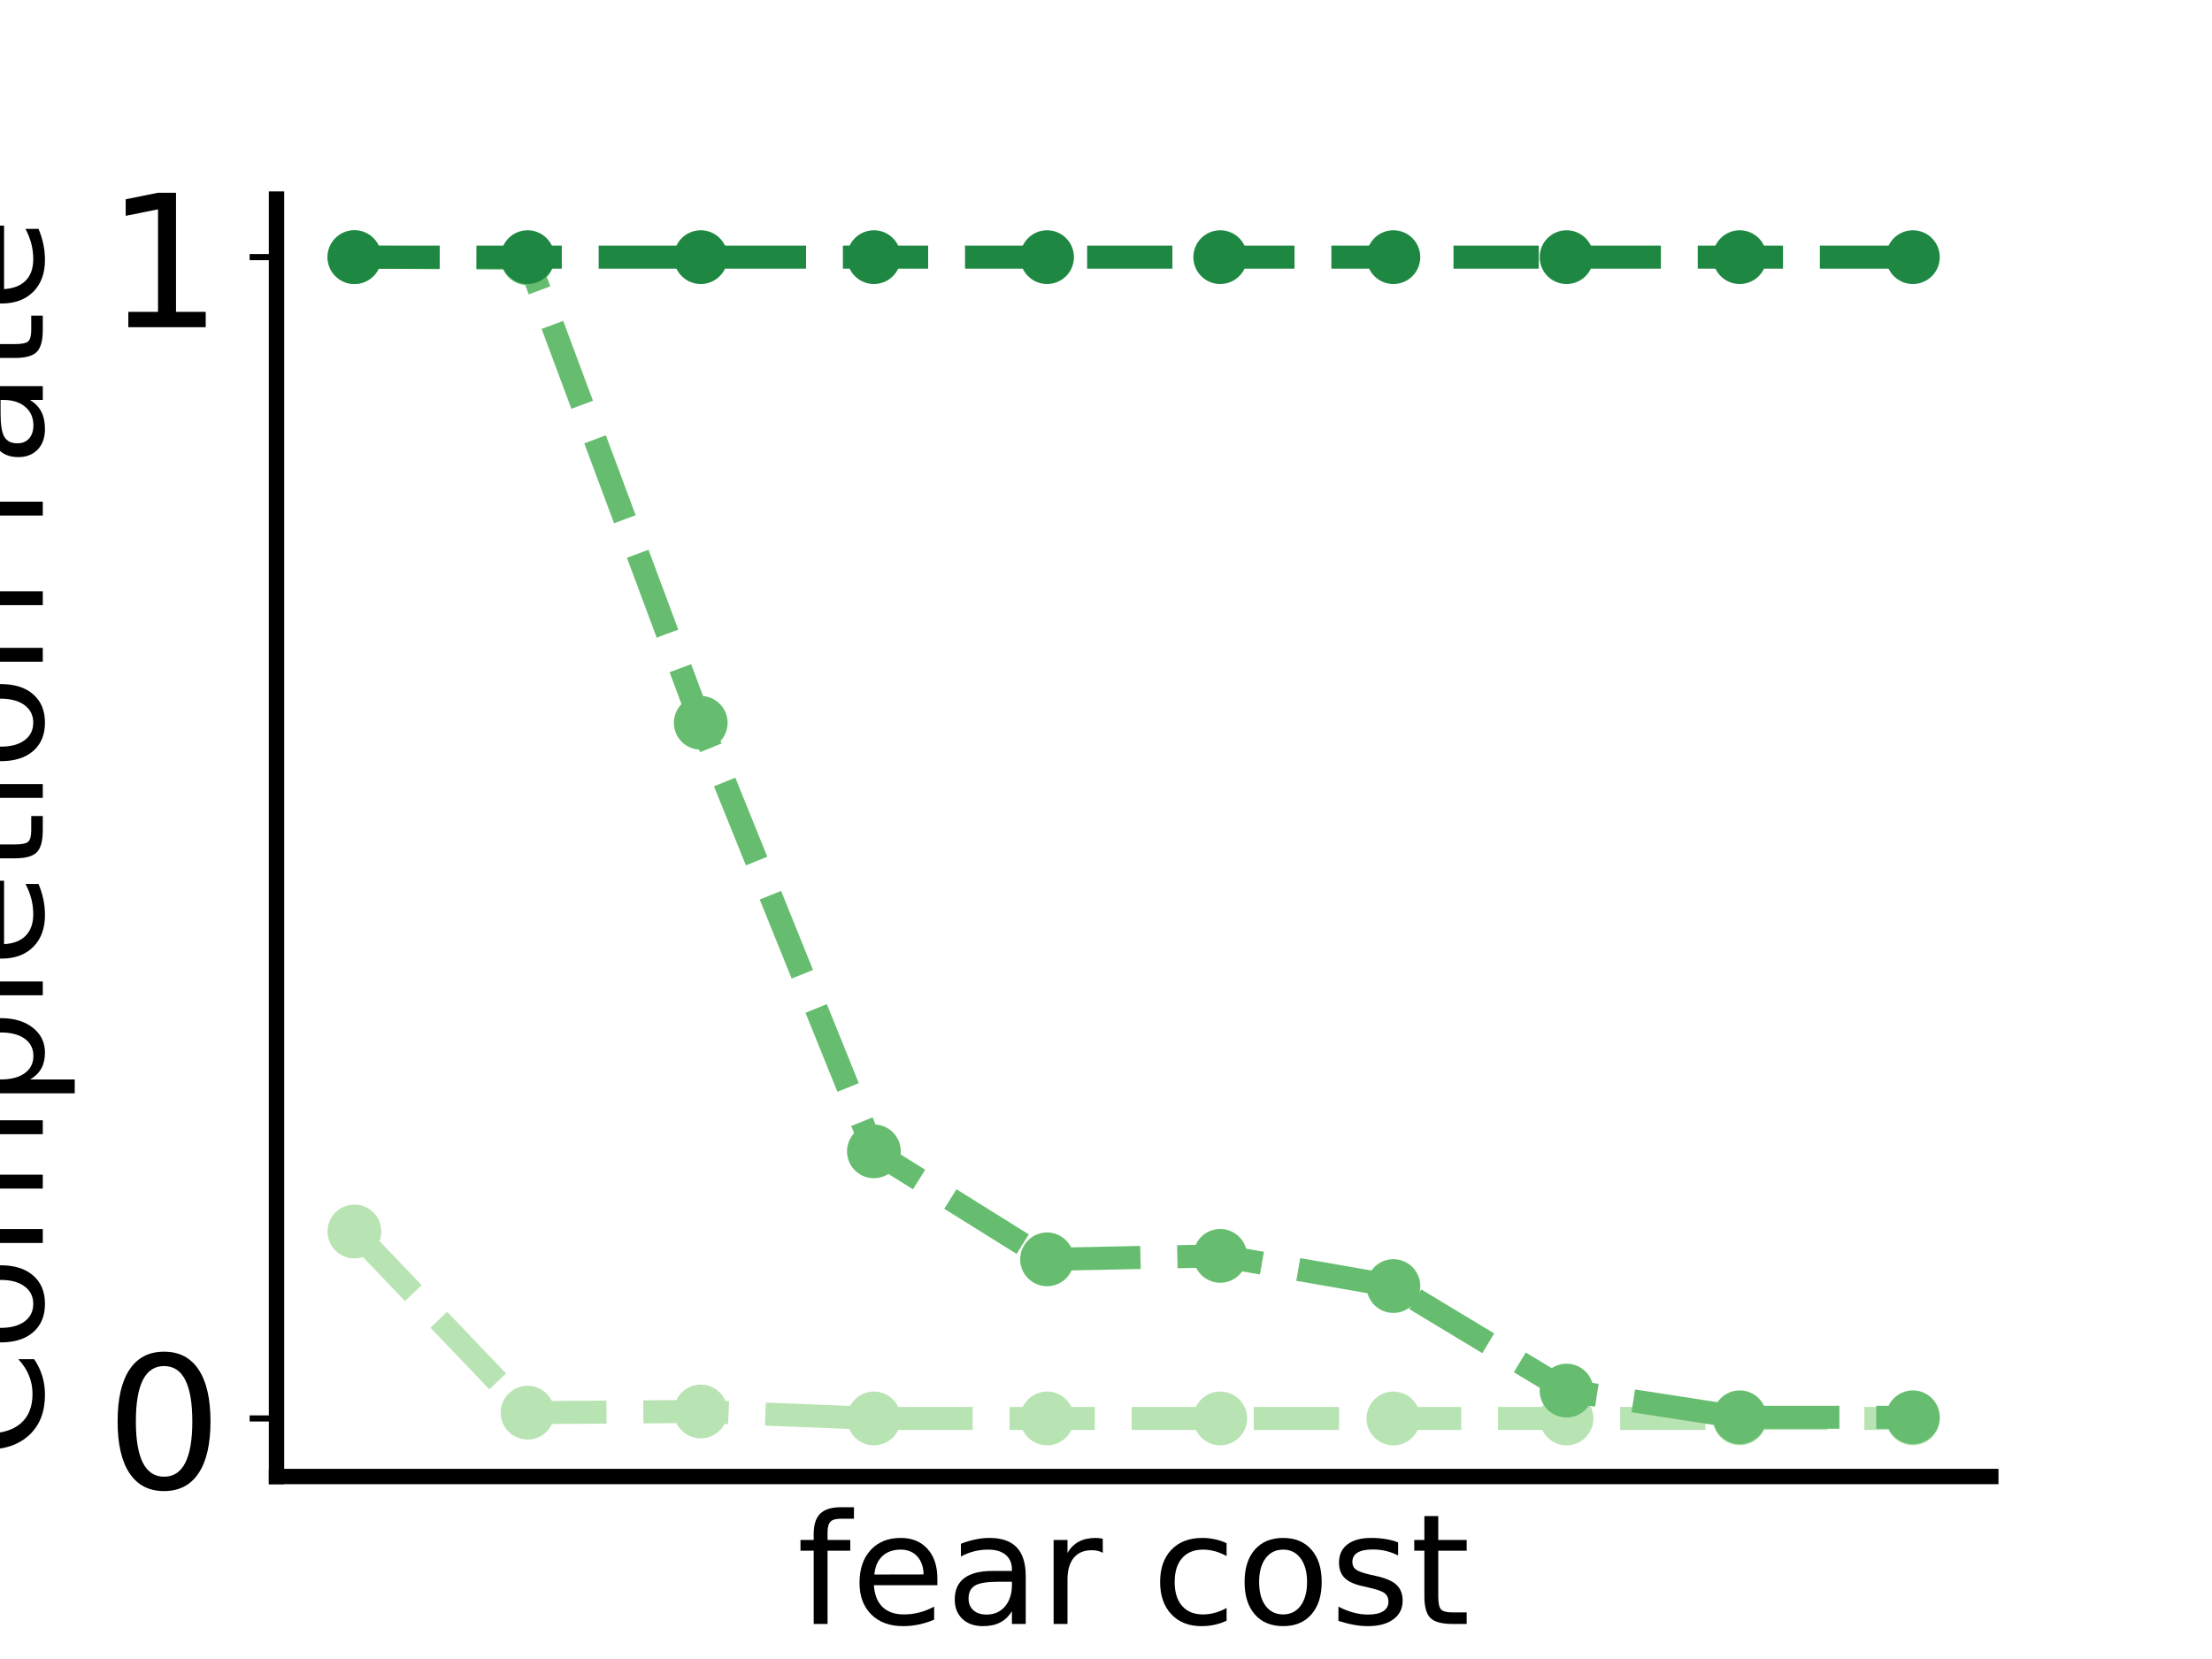
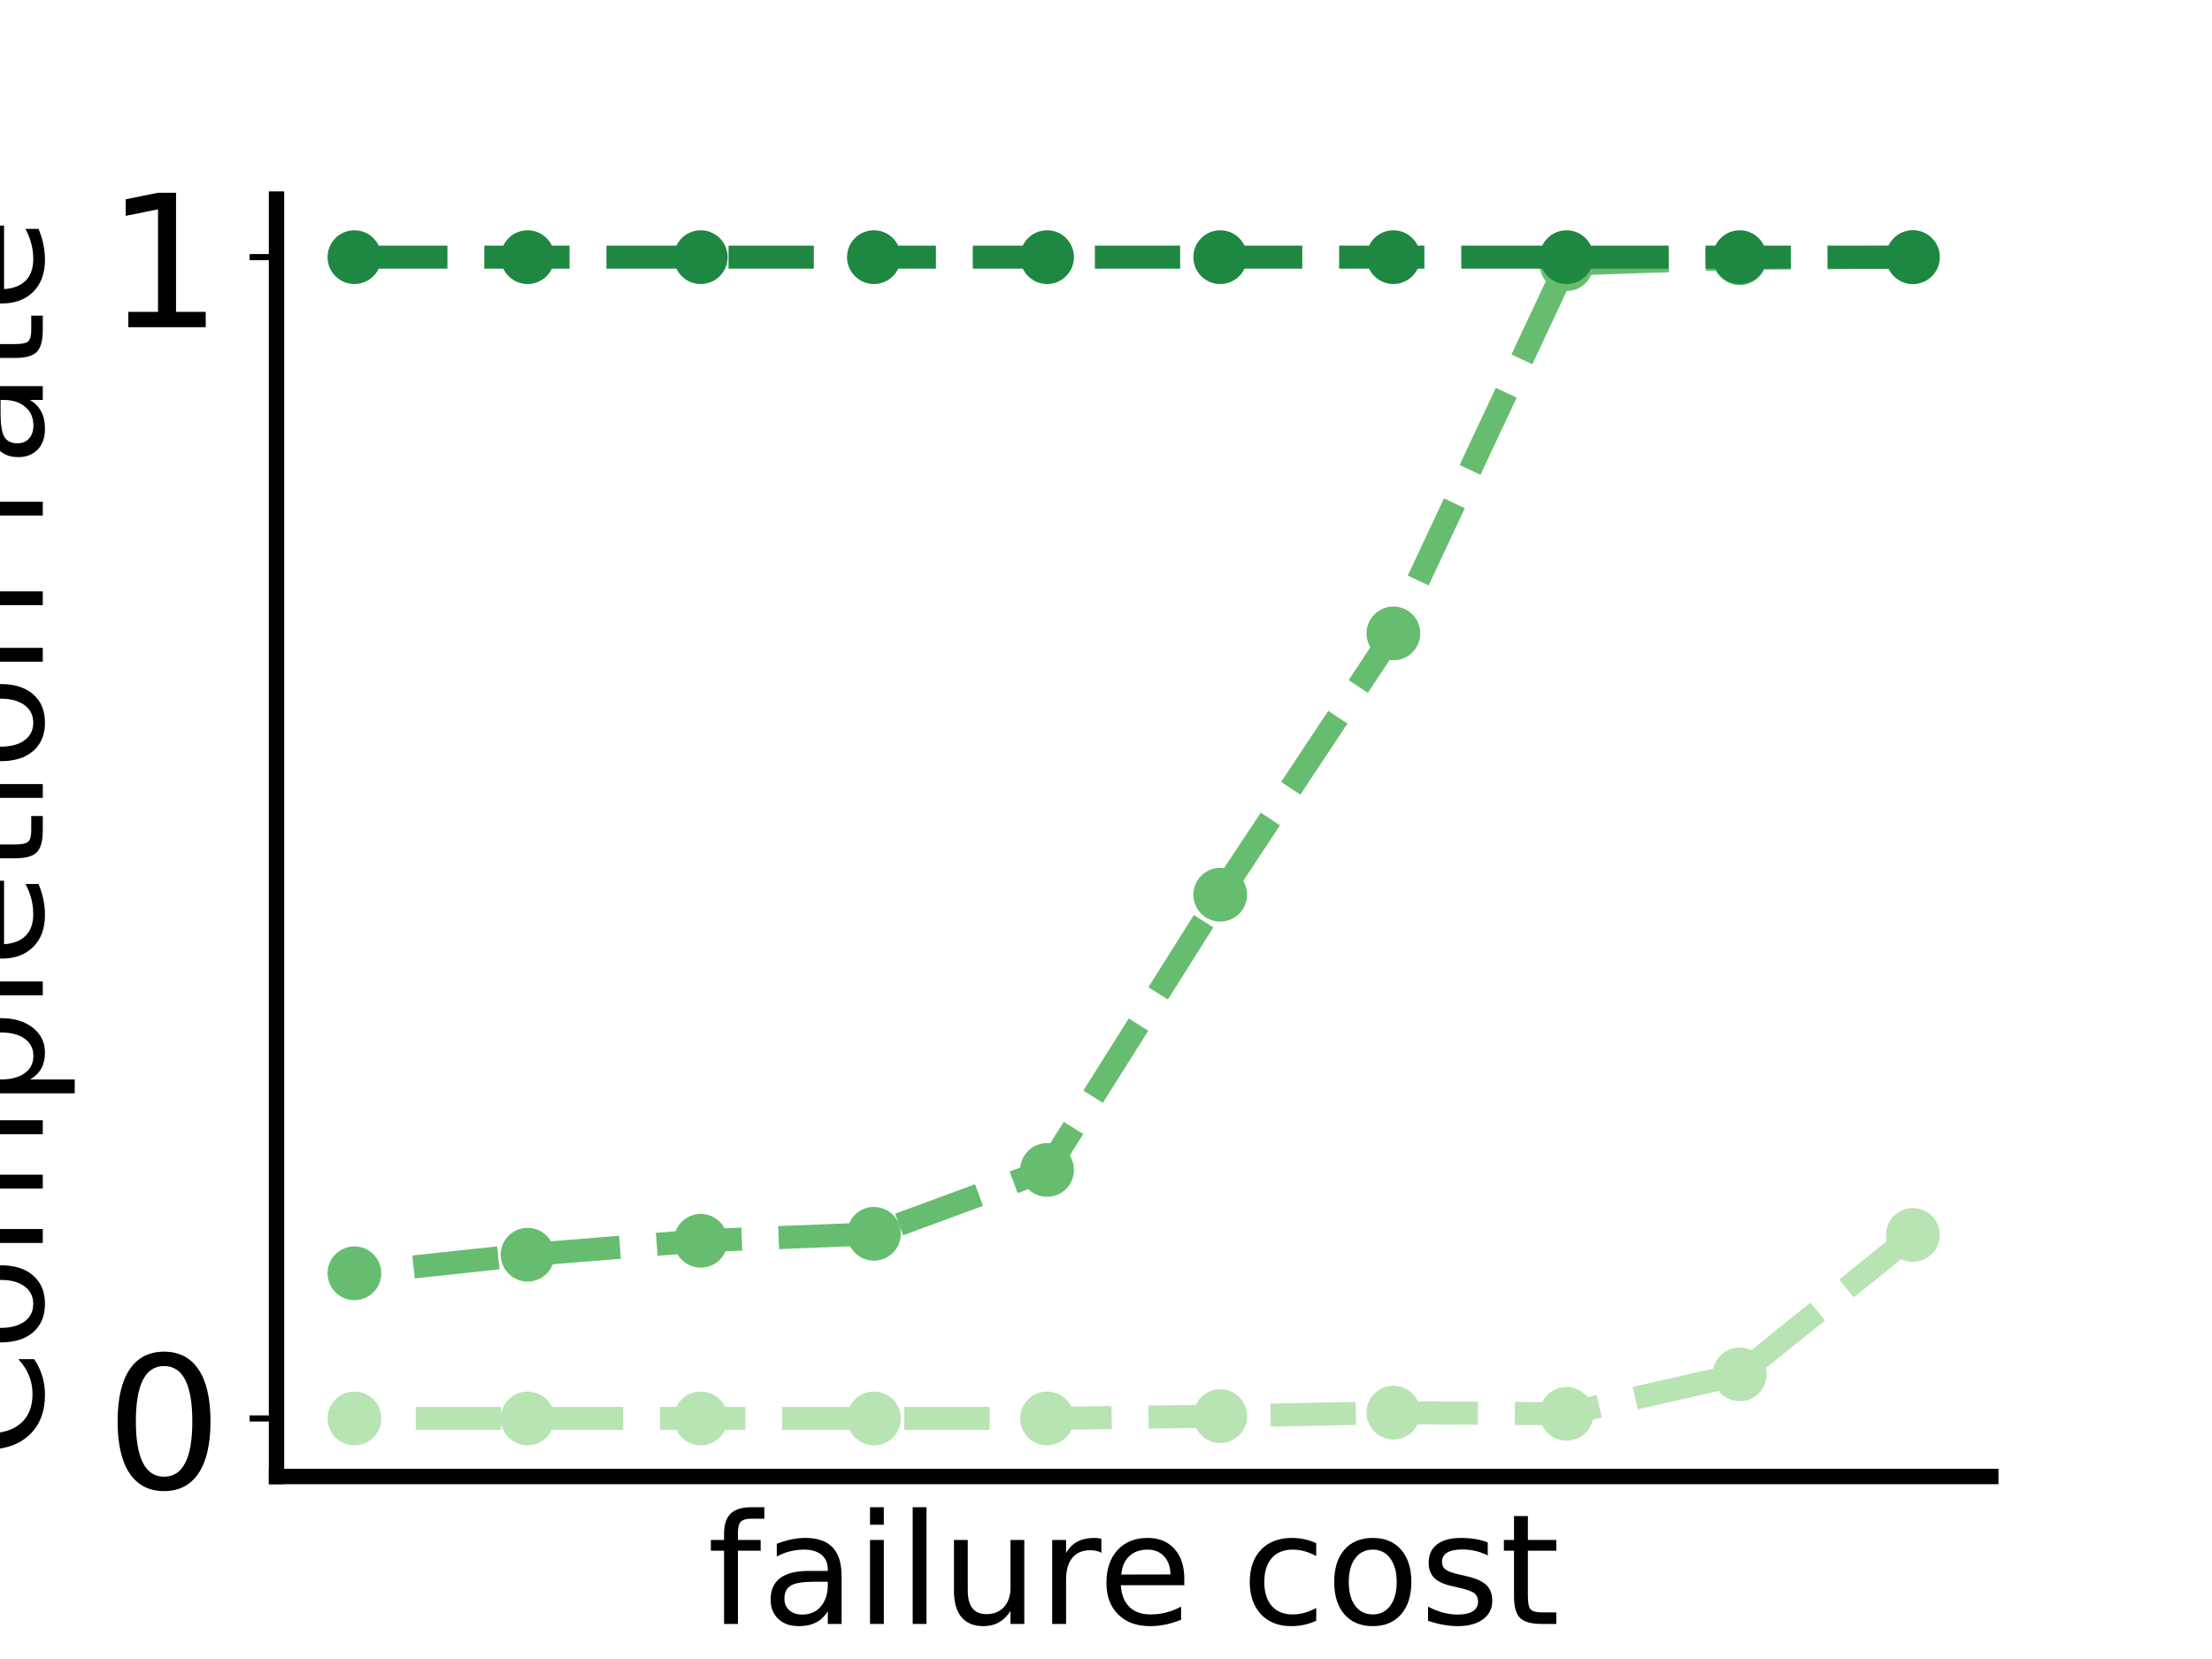
<svg xmlns="http://www.w3.org/2000/svg" xmlns:xlink="http://www.w3.org/1999/xlink" width="288pt" height="216pt" viewBox="0 0 288 216" version="1.1">
  <defs>
    <style type="text/css">*{stroke-linejoin: round; stroke-linecap: butt}</style>
  </defs>
  <g id="figure_1">
    <g id="patch_1">
      <path d="M 0 216  L 288 216  L 288 0  L 0 0  z " style="fill: #ffffff" />
    </g>
    <g id="axes_1">
      <g id="patch_2">
        <path d="M 36 192.24  L 259.2 192.24  L 259.2 25.92  L 36 25.92  z " style="fill: #ffffff" />
      </g>
      <g id="matplotlib.axis_1">
        <g id="text_1">
-           <g transform="translate(103.7625 211.4369) scale(0.2 -0.2)">
+           <g transform="translate(92.09375 211.4369) scale(0.2 -0.2)">
            <defs>
              <path id="DejaVuSans-66" d="M 2375 4863  L 2375 4384  L 1825 4384  Q 1516 4384 1395 4259  Q 1275 4134 1275 3809  L 1275 3500  L 2222 3500  L 2222 3053  L 1275 3053  L 1275 0  L 697 0  L 697 3053  L 147 3053  L 147 3500  L 697 3500  L 697 3744  Q 697 4328 969 4595  Q 1241 4863 1831 4863  L 2375 4863  z " transform="scale(0.015625)" />
+               <path id="DejaVuSans-61" d="M 2194 1759  Q 1497 1759 1228 1600  Q 959 1441 959 1056  Q 959 750 1161 570  Q 1363 391 1709 391  Q 2188 391 2477 730  Q 2766 1069 2766 1631  L 2766 1759  L 2194 1759  z M 3341 1997  L 3341 0  L 2766 0  L 2766 531  Q 2569 213 2275 61  Q 1981 -91 1556 -91  Q 1019 -91 701 211  Q 384 513 384 1019  Q 384 1609 779 1909  Q 1175 2209 1959 2209  L 2766 2209  L 2766 2266  Q 2766 2663 2505 2880  Q 2244 3097 1772 3097  Q 1472 3097 1187 3025  Q 903 2953 641 2809  L 641 3341  Q 956 3463 1253 3523  Q 1550 3584 1831 3584  Q 2591 3584 2966 3190  Q 3341 2797 3341 1997  z " transform="scale(0.015625)" />
+               <path id="DejaVuSans-69" d="M 603 3500  L 1178 3500  L 1178 0  L 603 0  L 603 3500  z M 603 4863  L 1178 4863  L 1178 4134  L 603 4134  L 603 4863  z " transform="scale(0.015625)" />
+               <path id="DejaVuSans-6c" d="M 603 4863  L 1178 4863  L 1178 0  L 603 0  L 603 4863  z " transform="scale(0.015625)" />
+               <path id="DejaVuSans-75" d="M 544 1381  L 544 3500  L 1119 3500  L 1119 1403  Q 1119 906 1312 657  Q 1506 409 1894 409  Q 2359 409 2629 706  Q 2900 1003 2900 1516  L 2900 3500  L 3475 3500  L 3475 0  L 2900 0  L 2900 538  Q 2691 219 2414 64  Q 2138 -91 1772 -91  Q 1169 -91 856 284  Q 544 659 544 1381  z M 1991 3584  L 1991 3584  z " transform="scale(0.015625)" />
+               <path id="DejaVuSans-72" d="M 2631 2963  Q 2534 3019 2420 3045  Q 2306 3072 2169 3072  Q 1681 3072 1420 2755  Q 1159 2438 1159 1844  L 1159 0  L 581 0  L 581 3500  L 1159 3500  L 1159 2956  Q 1341 3275 1631 3429  Q 1922 3584 2338 3584  Q 2397 3584 2469 3576  Q 2541 3569 2628 3553  L 2631 2963  z " transform="scale(0.015625)" />
              <path id="DejaVuSans-65" d="M 3597 1894  L 3597 1613  L 953 1613  Q 991 1019 1311 708  Q 1631 397 2203 397  Q 2534 397 2845 478  Q 3156 559 3463 722  L 3463 178  Q 3153 47 2828 -22  Q 2503 -91 2169 -91  Q 1331 -91 842 396  Q 353 884 353 1716  Q 353 2575 817 3079  Q 1281 3584 2069 3584  Q 2775 3584 3186 3129  Q 3597 2675 3597 1894  z M 3022 2063  Q 3016 2534 2758 2815  Q 2500 3097 2075 3097  Q 1594 3097 1305 2825  Q 1016 2553 972 2059  L 3022 2063  z " transform="scale(0.015625)" />
-               <path id="DejaVuSans-61" d="M 2194 1759  Q 1497 1759 1228 1600  Q 959 1441 959 1056  Q 959 750 1161 570  Q 1363 391 1709 391  Q 2188 391 2477 730  Q 2766 1069 2766 1631  L 2766 1759  L 2194 1759  z M 3341 1997  L 3341 0  L 2766 0  L 2766 531  Q 2569 213 2275 61  Q 1981 -91 1556 -91  Q 1019 -91 701 211  Q 384 513 384 1019  Q 384 1609 779 1909  Q 1175 2209 1959 2209  L 2766 2209  L 2766 2266  Q 2766 2663 2505 2880  Q 2244 3097 1772 3097  Q 1472 3097 1187 3025  Q 903 2953 641 2809  L 641 3341  Q 956 3463 1253 3523  Q 1550 3584 1831 3584  Q 2591 3584 2966 3190  Q 3341 2797 3341 1997  z " transform="scale(0.015625)" />
-               <path id="DejaVuSans-72" d="M 2631 2963  Q 2534 3019 2420 3045  Q 2306 3072 2169 3072  Q 1681 3072 1420 2755  Q 1159 2438 1159 1844  L 1159 0  L 581 0  L 581 3500  L 1159 3500  L 1159 2956  Q 1341 3275 1631 3429  Q 1922 3584 2338 3584  Q 2397 3584 2469 3576  Q 2541 3569 2628 3553  L 2631 2963  z " transform="scale(0.015625)" />
              <path id="DejaVuSans-20" transform="scale(0.015625)" />
              <path id="DejaVuSans-63" d="M 3122 3366  L 3122 2828  Q 2878 2963 2633 3030  Q 2388 3097 2138 3097  Q 1578 3097 1268 2742  Q 959 2388 959 1747  Q 959 1106 1268 751  Q 1578 397 2138 397  Q 2388 397 2633 464  Q 2878 531 3122 666  L 3122 134  Q 2881 22 2623 -34  Q 2366 -91 2075 -91  Q 1284 -91 818 406  Q 353 903 353 1747  Q 353 2603 823 3093  Q 1294 3584 2113 3584  Q 2378 3584 2631 3529  Q 2884 3475 3122 3366  z " transform="scale(0.015625)" />
              <path id="DejaVuSans-6f" d="M 1959 3097  Q 1497 3097 1228 2736  Q 959 2375 959 1747  Q 959 1119 1226 758  Q 1494 397 1959 397  Q 2419 397 2687 759  Q 2956 1122 2956 1747  Q 2956 2369 2687 2733  Q 2419 3097 1959 3097  z M 1959 3584  Q 2709 3584 3137 3096  Q 3566 2609 3566 1747  Q 3566 888 3137 398  Q 2709 -91 1959 -91  Q 1206 -91 779 398  Q 353 888 353 1747  Q 353 2609 779 3096  Q 1206 3584 1959 3584  z " transform="scale(0.015625)" />
              <path id="DejaVuSans-73" d="M 2834 3397  L 2834 2853  Q 2591 2978 2328 3040  Q 2066 3103 1784 3103  Q 1356 3103 1142 2972  Q 928 2841 928 2578  Q 928 2378 1081 2264  Q 1234 2150 1697 2047  L 1894 2003  Q 2506 1872 2764 1633  Q 3022 1394 3022 966  Q 3022 478 2636 193  Q 2250 -91 1575 -91  Q 1294 -91 989 -36  Q 684 19 347 128  L 347 722  Q 666 556 975 473  Q 1284 391 1588 391  Q 1994 391 2212 530  Q 2431 669 2431 922  Q 2431 1156 2273 1281  Q 2116 1406 1581 1522  L 1381 1569  Q 847 1681 609 1914  Q 372 2147 372 2553  Q 372 3047 722 3315  Q 1072 3584 1716 3584  Q 2034 3584 2315 3537  Q 2597 3491 2834 3397  z " transform="scale(0.015625)" />
              <path id="DejaVuSans-74" d="M 1172 4494  L 1172 3500  L 2356 3500  L 2356 3053  L 1172 3053  L 1172 1153  Q 1172 725 1289 603  Q 1406 481 1766 481  L 2356 481  L 2356 0  L 1766 0  Q 1100 0 847 248  Q 594 497 594 1153  L 594 3053  L 172 3053  L 172 3500  L 594 3500  L 594 4494  L 1172 4494  z " transform="scale(0.015625)" />
            </defs>
            <use xlink:href="#DejaVuSans-66" />
-             <use xlink:href="#DejaVuSans-65" transform="translate(35.20508 0)" />
-             <use xlink:href="#DejaVuSans-61" transform="translate(96.72852 0)" />
-             <use xlink:href="#DejaVuSans-72" transform="translate(158.0078 0)" />
-             <use xlink:href="#DejaVuSans-20" transform="translate(199.1211 0)" />
-             <use xlink:href="#DejaVuSans-63" transform="translate(230.9082 0)" />
-             <use xlink:href="#DejaVuSans-6f" transform="translate(285.8887 0)" />
-             <use xlink:href="#DejaVuSans-73" transform="translate(347.0703 0)" />
-             <use xlink:href="#DejaVuSans-74" transform="translate(399.1699 0)" />
+             <use xlink:href="#DejaVuSans-61" x="35.205" />
+             <use xlink:href="#DejaVuSans-69" x="96.484" />
+             <use xlink:href="#DejaVuSans-6c" x="124.268" />
+             <use xlink:href="#DejaVuSans-75" x="152.051" />
+             <use xlink:href="#DejaVuSans-72" x="215.43" />
+             <use xlink:href="#DejaVuSans-65" x="254.293" />
+             <use xlink:href="#DejaVuSans-20" x="315.816" />
+             <use xlink:href="#DejaVuSans-63" x="347.604" />
+             <use xlink:href="#DejaVuSans-6f" x="402.584" />
+             <use xlink:href="#DejaVuSans-73" x="463.766" />
+             <use xlink:href="#DejaVuSans-74" x="515.865" />
          </g>
        </g>
      </g>
      <g id="matplotlib.axis_2">
        <g id="ytick_1">
          <g id="line2d_1">
            <defs>
-               <path id="m4fb7ced5d6" d="M 0 0  L -3.5 0  " style="stroke: #000000; stroke-width: 0.8" />
+               <path id="me2a0ddbf56" d="M 0 0  L -3.5 0  " style="stroke: #000000; stroke-width: 0.8" />
            </defs>
            <g>
-               <use xlink:href="#m4fb7ced5d6" x="36" y="184.68" style="stroke: #000000; stroke-width: 0.8" />
+               <use xlink:href="#me2a0ddbf56" x="36" y="184.68" style="stroke: #000000; stroke-width: 0.8" />
            </g>
          </g>
          <g id="text_2">
            <g transform="translate(13.73 193.7981) scale(0.24 -0.24)">
              <defs>
                <path id="DejaVuSans-30" d="M 2034 4250  Q 1547 4250 1301 3770  Q 1056 3291 1056 2328  Q 1056 1369 1301 889  Q 1547 409 2034 409  Q 2525 409 2770 889  Q 3016 1369 3016 2328  Q 3016 3291 2770 3770  Q 2525 4250 2034 4250  z M 2034 4750  Q 2819 4750 3233 4129  Q 3647 3509 3647 2328  Q 3647 1150 3233 529  Q 2819 -91 2034 -91  Q 1250 -91 836 529  Q 422 1150 422 2328  Q 422 3509 836 4129  Q 1250 4750 2034 4750  z " transform="scale(0.015625)" />
              </defs>
              <use xlink:href="#DejaVuSans-30" />
            </g>
          </g>
        </g>
        <g id="ytick_2">
          <g id="line2d_2">
            <g>
-               <use xlink:href="#m4fb7ced5d6" x="36" y="33.48" style="stroke: #000000; stroke-width: 0.8" />
+               <use xlink:href="#me2a0ddbf56" x="36" y="33.48" style="stroke: #000000; stroke-width: 0.8" />
            </g>
          </g>
          <g id="text_3">
            <g transform="translate(13.73 42.59813) scale(0.24 -0.24)">
              <defs>
                <path id="DejaVuSans-31" d="M 794 531  L 1825 531  L 1825 4091  L 703 3866  L 703 4441  L 1819 4666  L 2450 4666  L 2450 531  L 3481 531  L 3481 0  L 794 0  L 794 531  z " transform="scale(0.015625)" />
              </defs>
              <use xlink:href="#DejaVuSans-31" />
            </g>
          </g>
        </g>
        <g id="text_4">
          <g transform="translate(5.570625 189.8472) rotate(-90) scale(0.2 -0.2)">
            <defs>
              <path id="DejaVuSans-43" d="M 4122 4306  L 4122 3641  Q 3803 3938 3442 4084  Q 3081 4231 2675 4231  Q 1875 4231 1450 3742  Q 1025 3253 1025 2328  Q 1025 1406 1450 917  Q 1875 428 2675 428  Q 3081 428 3442 575  Q 3803 722 4122 1019  L 4122 359  Q 3791 134 3420 21  Q 3050 -91 2638 -91  Q 1578 -91 968 557  Q 359 1206 359 2328  Q 359 3453 968 4101  Q 1578 4750 2638 4750  Q 3056 4750 3426 4639  Q 3797 4528 4122 4306  z " transform="scale(0.015625)" />
              <path id="DejaVuSans-6d" d="M 3328 2828  Q 3544 3216 3844 3400  Q 4144 3584 4550 3584  Q 5097 3584 5394 3201  Q 5691 2819 5691 2113  L 5691 0  L 5113 0  L 5113 2094  Q 5113 2597 4934 2840  Q 4756 3084 4391 3084  Q 3944 3084 3684 2787  Q 3425 2491 3425 1978  L 3425 0  L 2847 0  L 2847 2094  Q 2847 2600 2669 2842  Q 2491 3084 2119 3084  Q 1678 3084 1418 2786  Q 1159 2488 1159 1978  L 1159 0  L 581 0  L 581 3500  L 1159 3500  L 1159 2956  Q 1356 3278 1631 3431  Q 1906 3584 2284 3584  Q 2666 3584 2933 3390  Q 3200 3197 3328 2828  z " transform="scale(0.015625)" />
              <path id="DejaVuSans-70" d="M 1159 525  L 1159 -1331  L 581 -1331  L 581 3500  L 1159 3500  L 1159 2969  Q 1341 3281 1617 3432  Q 1894 3584 2278 3584  Q 2916 3584 3314 3078  Q 3713 2572 3713 1747  Q 3713 922 3314 415  Q 2916 -91 2278 -91  Q 1894 -91 1617 61  Q 1341 213 1159 525  z M 3116 1747  Q 3116 2381 2855 2742  Q 2594 3103 2138 3103  Q 1681 3103 1420 2742  Q 1159 2381 1159 1747  Q 1159 1113 1420 752  Q 1681 391 2138 391  Q 2594 391 2855 752  Q 3116 1113 3116 1747  z " transform="scale(0.015625)" />
-               <path id="DejaVuSans-6c" d="M 603 4863  L 1178 4863  L 1178 0  L 603 0  L 603 4863  z " transform="scale(0.015625)" />
-               <path id="DejaVuSans-69" d="M 603 3500  L 1178 3500  L 1178 0  L 603 0  L 603 3500  z M 603 4863  L 1178 4863  L 1178 4134  L 603 4134  L 603 4863  z " transform="scale(0.015625)" />
              <path id="DejaVuSans-6e" d="M 3513 2113  L 3513 0  L 2938 0  L 2938 2094  Q 2938 2591 2744 2837  Q 2550 3084 2163 3084  Q 1697 3084 1428 2787  Q 1159 2491 1159 1978  L 1159 0  L 581 0  L 581 3500  L 1159 3500  L 1159 2956  Q 1366 3272 1645 3428  Q 1925 3584 2291 3584  Q 2894 3584 3203 3211  Q 3513 2838 3513 2113  z " transform="scale(0.015625)" />
            </defs>
            <use xlink:href="#DejaVuSans-43" />
-             <use xlink:href="#DejaVuSans-6f" transform="translate(69.82422 0)" />
-             <use xlink:href="#DejaVuSans-6d" transform="translate(131.0059 0)" />
-             <use xlink:href="#DejaVuSans-70" transform="translate(228.418 0)" />
-             <use xlink:href="#DejaVuSans-6c" transform="translate(291.8945 0)" />
-             <use xlink:href="#DejaVuSans-65" transform="translate(319.6777 0)" />
-             <use xlink:href="#DejaVuSans-74" transform="translate(381.2012 0)" />
-             <use xlink:href="#DejaVuSans-69" transform="translate(420.4102 0)" />
-             <use xlink:href="#DejaVuSans-6f" transform="translate(448.1934 0)" />
-             <use xlink:href="#DejaVuSans-6e" transform="translate(509.375 0)" />
-             <use xlink:href="#DejaVuSans-20" transform="translate(572.7539 0)" />
-             <use xlink:href="#DejaVuSans-72" transform="translate(604.541 0)" />
-             <use xlink:href="#DejaVuSans-61" transform="translate(645.6543 0)" />
-             <use xlink:href="#DejaVuSans-74" transform="translate(706.9336 0)" />
-             <use xlink:href="#DejaVuSans-65" transform="translate(746.1426 0)" />
+             <use xlink:href="#DejaVuSans-6f" x="69.824" />
+             <use xlink:href="#DejaVuSans-6d" x="131.006" />
+             <use xlink:href="#DejaVuSans-70" x="228.418" />
+             <use xlink:href="#DejaVuSans-6c" x="291.895" />
+             <use xlink:href="#DejaVuSans-65" x="319.678" />
+             <use xlink:href="#DejaVuSans-74" x="381.201" />
+             <use xlink:href="#DejaVuSans-69" x="420.41" />
+             <use xlink:href="#DejaVuSans-6f" x="448.193" />
+             <use xlink:href="#DejaVuSans-6e" x="509.375" />
+             <use xlink:href="#DejaVuSans-20" x="572.754" />
+             <use xlink:href="#DejaVuSans-72" x="604.541" />
+             <use xlink:href="#DejaVuSans-61" x="645.654" />
+             <use xlink:href="#DejaVuSans-74" x="706.934" />
+             <use xlink:href="#DejaVuSans-65" x="746.143" />
          </g>
        </g>
      </g>
      <g id="line2d_3">
-         <path d="M 46.145 160.337  L 68.691 183.924  L 91.236 183.773  L 113.782 184.68  L 136.327 184.68  L 158.873 184.68  L 181.418 184.68  L 203.964 184.68  L 226.509 184.68  L 249.055 184.68  " clip-path="url(#pb1f4536b83)" style="fill: none; stroke-dasharray: 11.1,4.8; stroke-dashoffset: 0; stroke: #b8e3b2; stroke-width: 3" />
+         <path d="M 249.055 160.79  L 226.509 178.934  L 203.964 184.075  L 181.418 183.924  L 158.873 184.378  L 136.327 184.68  L 113.782 184.68  L 91.236 184.68  L 68.691 184.68  L 46.145 184.68  " clip-path="url(#pc41a746fa1)" style="fill: none; stroke-dasharray: 11.1,4.8; stroke-dashoffset: 0; stroke: #b8e3b2; stroke-width: 3" />
        <defs>
-           <path id="m83c82dbead" d="M 0 3  C 0.796 3 1.559 2.684 2.121 2.121  C 2.684 1.559 3 0.796 3 0  C 3 -0.796 2.684 -1.559 2.121 -2.121  C 1.559 -2.684 0.796 -3 0 -3  C -0.796 -3 -1.559 -2.684 -2.121 -2.121  C -2.684 -1.559 -3 -0.796 -3 0  C -3 0.796 -2.684 1.559 -2.121 2.121  C -1.559 2.684 -0.796 3 0 3  z " style="stroke: #b8e3b2" />
+           <path id="mf00c4a462b" d="M 0 3  C 0.796 3 1.559 2.684 2.121 2.121  C 2.684 1.559 3 0.796 3 0  C 3 -0.796 2.684 -1.559 2.121 -2.121  C 1.559 -2.684 0.796 -3 0 -3  C -0.796 -3 -1.559 -2.684 -2.121 -2.121  C -2.684 -1.559 -3 -0.796 -3 0  C -3 0.796 -2.684 1.559 -2.121 2.121  C -1.559 2.684 -0.796 3 0 3  z " style="stroke: #b8e3b2" />
        </defs>
-         <g clip-path="url(#pb1f4536b83)">
-           <use xlink:href="#m83c82dbead" x="46.145" y="160.337" style="fill: #b8e3b2; stroke: #b8e3b2" />
-           <use xlink:href="#m83c82dbead" x="68.691" y="183.924" style="fill: #b8e3b2; stroke: #b8e3b2" />
-           <use xlink:href="#m83c82dbead" x="91.236" y="183.773" style="fill: #b8e3b2; stroke: #b8e3b2" />
-           <use xlink:href="#m83c82dbead" x="113.782" y="184.68" style="fill: #b8e3b2; stroke: #b8e3b2" />
-           <use xlink:href="#m83c82dbead" x="136.327" y="184.68" style="fill: #b8e3b2; stroke: #b8e3b2" />
-           <use xlink:href="#m83c82dbead" x="158.873" y="184.68" style="fill: #b8e3b2; stroke: #b8e3b2" />
-           <use xlink:href="#m83c82dbead" x="181.418" y="184.68" style="fill: #b8e3b2; stroke: #b8e3b2" />
-           <use xlink:href="#m83c82dbead" x="203.964" y="184.68" style="fill: #b8e3b2; stroke: #b8e3b2" />
-           <use xlink:href="#m83c82dbead" x="226.509" y="184.68" style="fill: #b8e3b2; stroke: #b8e3b2" />
-           <use xlink:href="#m83c82dbead" x="249.055" y="184.68" style="fill: #b8e3b2; stroke: #b8e3b2" />
+         <g clip-path="url(#pc41a746fa1)">
+           <use xlink:href="#mf00c4a462b" x="249.055" y="160.79" style="fill: #b8e3b2; stroke: #b8e3b2" />
+           <use xlink:href="#mf00c4a462b" x="226.509" y="178.934" style="fill: #b8e3b2; stroke: #b8e3b2" />
+           <use xlink:href="#mf00c4a462b" x="203.964" y="184.075" style="fill: #b8e3b2; stroke: #b8e3b2" />
+           <use xlink:href="#mf00c4a462b" x="181.418" y="183.924" style="fill: #b8e3b2; stroke: #b8e3b2" />
+           <use xlink:href="#mf00c4a462b" x="158.873" y="184.378" style="fill: #b8e3b2; stroke: #b8e3b2" />
+           <use xlink:href="#mf00c4a462b" x="136.327" y="184.68" style="fill: #b8e3b2; stroke: #b8e3b2" />
+           <use xlink:href="#mf00c4a462b" x="113.782" y="184.68" style="fill: #b8e3b2; stroke: #b8e3b2" />
+           <use xlink:href="#mf00c4a462b" x="91.236" y="184.68" style="fill: #b8e3b2; stroke: #b8e3b2" />
+           <use xlink:href="#mf00c4a462b" x="68.691" y="184.68" style="fill: #b8e3b2; stroke: #b8e3b2" />
+           <use xlink:href="#mf00c4a462b" x="46.145" y="184.68" style="fill: #b8e3b2; stroke: #b8e3b2" />
        </g>
      </g>
      <g id="line2d_4">
-         <path d="M 46.145 33.48  L 68.691 33.631  L 91.236 94.111  L 113.782 149.904  L 136.327 163.966  L 158.873 163.512  L 181.418 167.443  L 203.964 181.051  L 226.509 184.529  L 249.055 184.529  " clip-path="url(#pb1f4536b83)" style="fill: none; stroke-dasharray: 11.1,4.8; stroke-dashoffset: 0; stroke: #66bd6f; stroke-width: 3" />
+         <path d="M 249.055 33.48  L 226.509 33.631  L 203.964 34.387  L 181.418 82.469  L 158.873 116.489  L 136.327 152.323  L 113.782 160.639  L 91.236 161.546  L 68.691 163.361  L 46.145 165.78  " clip-path="url(#pc41a746fa1)" style="fill: none; stroke-dasharray: 11.1,4.8; stroke-dashoffset: 0; stroke: #66bd6f; stroke-width: 3" />
        <defs>
-           <path id="md70194c220" d="M 0 3  C 0.796 3 1.559 2.684 2.121 2.121  C 2.684 1.559 3 0.796 3 0  C 3 -0.796 2.684 -1.559 2.121 -2.121  C 1.559 -2.684 0.796 -3 0 -3  C -0.796 -3 -1.559 -2.684 -2.121 -2.121  C -2.684 -1.559 -3 -0.796 -3 0  C -3 0.796 -2.684 1.559 -2.121 2.121  C -1.559 2.684 -0.796 3 0 3  z " style="stroke: #66bd6f" />
+           <path id="m7264763491" d="M 0 3  C 0.796 3 1.559 2.684 2.121 2.121  C 2.684 1.559 3 0.796 3 0  C 3 -0.796 2.684 -1.559 2.121 -2.121  C 1.559 -2.684 0.796 -3 0 -3  C -0.796 -3 -1.559 -2.684 -2.121 -2.121  C -2.684 -1.559 -3 -0.796 -3 0  C -3 0.796 -2.684 1.559 -2.121 2.121  C -1.559 2.684 -0.796 3 0 3  z " style="stroke: #66bd6f" />
        </defs>
-         <g clip-path="url(#pb1f4536b83)">
-           <use xlink:href="#md70194c220" x="46.145" y="33.48" style="fill: #66bd6f; stroke: #66bd6f" />
-           <use xlink:href="#md70194c220" x="68.691" y="33.631" style="fill: #66bd6f; stroke: #66bd6f" />
-           <use xlink:href="#md70194c220" x="91.236" y="94.111" style="fill: #66bd6f; stroke: #66bd6f" />
-           <use xlink:href="#md70194c220" x="113.782" y="149.904" style="fill: #66bd6f; stroke: #66bd6f" />
-           <use xlink:href="#md70194c220" x="136.327" y="163.966" style="fill: #66bd6f; stroke: #66bd6f" />
-           <use xlink:href="#md70194c220" x="158.873" y="163.512" style="fill: #66bd6f; stroke: #66bd6f" />
-           <use xlink:href="#md70194c220" x="181.418" y="167.443" style="fill: #66bd6f; stroke: #66bd6f" />
-           <use xlink:href="#md70194c220" x="203.964" y="181.051" style="fill: #66bd6f; stroke: #66bd6f" />
-           <use xlink:href="#md70194c220" x="226.509" y="184.529" style="fill: #66bd6f; stroke: #66bd6f" />
-           <use xlink:href="#md70194c220" x="249.055" y="184.529" style="fill: #66bd6f; stroke: #66bd6f" />
+         <g clip-path="url(#pc41a746fa1)">
+           <use xlink:href="#m7264763491" x="249.055" y="33.48" style="fill: #66bd6f; stroke: #66bd6f" />
+           <use xlink:href="#m7264763491" x="226.509" y="33.631" style="fill: #66bd6f; stroke: #66bd6f" />
+           <use xlink:href="#m7264763491" x="203.964" y="34.387" style="fill: #66bd6f; stroke: #66bd6f" />
+           <use xlink:href="#m7264763491" x="181.418" y="82.469" style="fill: #66bd6f; stroke: #66bd6f" />
+           <use xlink:href="#m7264763491" x="158.873" y="116.489" style="fill: #66bd6f; stroke: #66bd6f" />
+           <use xlink:href="#m7264763491" x="136.327" y="152.323" style="fill: #66bd6f; stroke: #66bd6f" />
+           <use xlink:href="#m7264763491" x="113.782" y="160.639" style="fill: #66bd6f; stroke: #66bd6f" />
+           <use xlink:href="#m7264763491" x="91.236" y="161.546" style="fill: #66bd6f; stroke: #66bd6f" />
+           <use xlink:href="#m7264763491" x="68.691" y="163.361" style="fill: #66bd6f; stroke: #66bd6f" />
+           <use xlink:href="#m7264763491" x="46.145" y="165.78" style="fill: #66bd6f; stroke: #66bd6f" />
        </g>
      </g>
      <g id="line2d_5">
-         <path d="M 46.145 33.48  L 68.691 33.48  L 91.236 33.48  L 113.782 33.48  L 136.327 33.48  L 158.873 33.48  L 181.418 33.48  L 203.964 33.48  L 226.509 33.48  L 249.055 33.48  " clip-path="url(#pb1f4536b83)" style="fill: none; stroke-dasharray: 11.1,4.8; stroke-dashoffset: 0; stroke: #1e8741; stroke-width: 3" />
+         <path d="M 249.055 33.48  L 226.509 33.48  L 203.964 33.48  L 181.418 33.48  L 158.873 33.48  L 136.327 33.48  L 113.782 33.48  L 91.236 33.48  L 68.691 33.48  L 46.145 33.48  " clip-path="url(#pc41a746fa1)" style="fill: none; stroke-dasharray: 11.1,4.8; stroke-dashoffset: 0; stroke: #1e8741; stroke-width: 3" />
        <defs>
-           <path id="m398a0e3184" d="M 0 3  C 0.796 3 1.559 2.684 2.121 2.121  C 2.684 1.559 3 0.796 3 0  C 3 -0.796 2.684 -1.559 2.121 -2.121  C 1.559 -2.684 0.796 -3 0 -3  C -0.796 -3 -1.559 -2.684 -2.121 -2.121  C -2.684 -1.559 -3 -0.796 -3 0  C -3 0.796 -2.684 1.559 -2.121 2.121  C -1.559 2.684 -0.796 3 0 3  z " style="stroke: #1e8741" />
+           <path id="m2ab6e9a76e" d="M 0 3  C 0.796 3 1.559 2.684 2.121 2.121  C 2.684 1.559 3 0.796 3 0  C 3 -0.796 2.684 -1.559 2.121 -2.121  C 1.559 -2.684 0.796 -3 0 -3  C -0.796 -3 -1.559 -2.684 -2.121 -2.121  C -2.684 -1.559 -3 -0.796 -3 0  C -3 0.796 -2.684 1.559 -2.121 2.121  C -1.559 2.684 -0.796 3 0 3  z " style="stroke: #1e8741" />
        </defs>
-         <g clip-path="url(#pb1f4536b83)">
-           <use xlink:href="#m398a0e3184" x="46.145" y="33.48" style="fill: #1e8741; stroke: #1e8741" />
-           <use xlink:href="#m398a0e3184" x="68.691" y="33.48" style="fill: #1e8741; stroke: #1e8741" />
-           <use xlink:href="#m398a0e3184" x="91.236" y="33.48" style="fill: #1e8741; stroke: #1e8741" />
-           <use xlink:href="#m398a0e3184" x="113.782" y="33.48" style="fill: #1e8741; stroke: #1e8741" />
-           <use xlink:href="#m398a0e3184" x="136.327" y="33.48" style="fill: #1e8741; stroke: #1e8741" />
-           <use xlink:href="#m398a0e3184" x="158.873" y="33.48" style="fill: #1e8741; stroke: #1e8741" />
-           <use xlink:href="#m398a0e3184" x="181.418" y="33.48" style="fill: #1e8741; stroke: #1e8741" />
-           <use xlink:href="#m398a0e3184" x="203.964" y="33.48" style="fill: #1e8741; stroke: #1e8741" />
-           <use xlink:href="#m398a0e3184" x="226.509" y="33.48" style="fill: #1e8741; stroke: #1e8741" />
-           <use xlink:href="#m398a0e3184" x="249.055" y="33.48" style="fill: #1e8741; stroke: #1e8741" />
+         <g clip-path="url(#pc41a746fa1)">
+           <use xlink:href="#m2ab6e9a76e" x="249.055" y="33.48" style="fill: #1e8741; stroke: #1e8741" />
+           <use xlink:href="#m2ab6e9a76e" x="226.509" y="33.48" style="fill: #1e8741; stroke: #1e8741" />
+           <use xlink:href="#m2ab6e9a76e" x="203.964" y="33.48" style="fill: #1e8741; stroke: #1e8741" />
+           <use xlink:href="#m2ab6e9a76e" x="181.418" y="33.48" style="fill: #1e8741; stroke: #1e8741" />
+           <use xlink:href="#m2ab6e9a76e" x="158.873" y="33.48" style="fill: #1e8741; stroke: #1e8741" />
+           <use xlink:href="#m2ab6e9a76e" x="136.327" y="33.48" style="fill: #1e8741; stroke: #1e8741" />
+           <use xlink:href="#m2ab6e9a76e" x="113.782" y="33.48" style="fill: #1e8741; stroke: #1e8741" />
+           <use xlink:href="#m2ab6e9a76e" x="91.236" y="33.48" style="fill: #1e8741; stroke: #1e8741" />
+           <use xlink:href="#m2ab6e9a76e" x="68.691" y="33.48" style="fill: #1e8741; stroke: #1e8741" />
+           <use xlink:href="#m2ab6e9a76e" x="46.145" y="33.48" style="fill: #1e8741; stroke: #1e8741" />
        </g>
      </g>
      <g id="patch_3">
        <path d="M 36 192.24  L 36 25.92  " style="fill: none; stroke: #000000; stroke-width: 2; stroke-linejoin: miter; stroke-linecap: square" />
      </g>
      <g id="patch_4">
        <path d="M 36 192.24  L 259.2 192.24  " style="fill: none; stroke: #000000; stroke-width: 2; stroke-linejoin: miter; stroke-linecap: square" />
      </g>
    </g>
  </g>
  <defs>
-     <clipPath id="pb1f4536b83">
+     <clipPath id="pc41a746fa1">
      <rect x="36" y="25.92" width="223.2" height="166.32" />
    </clipPath>
  </defs>
</svg>
